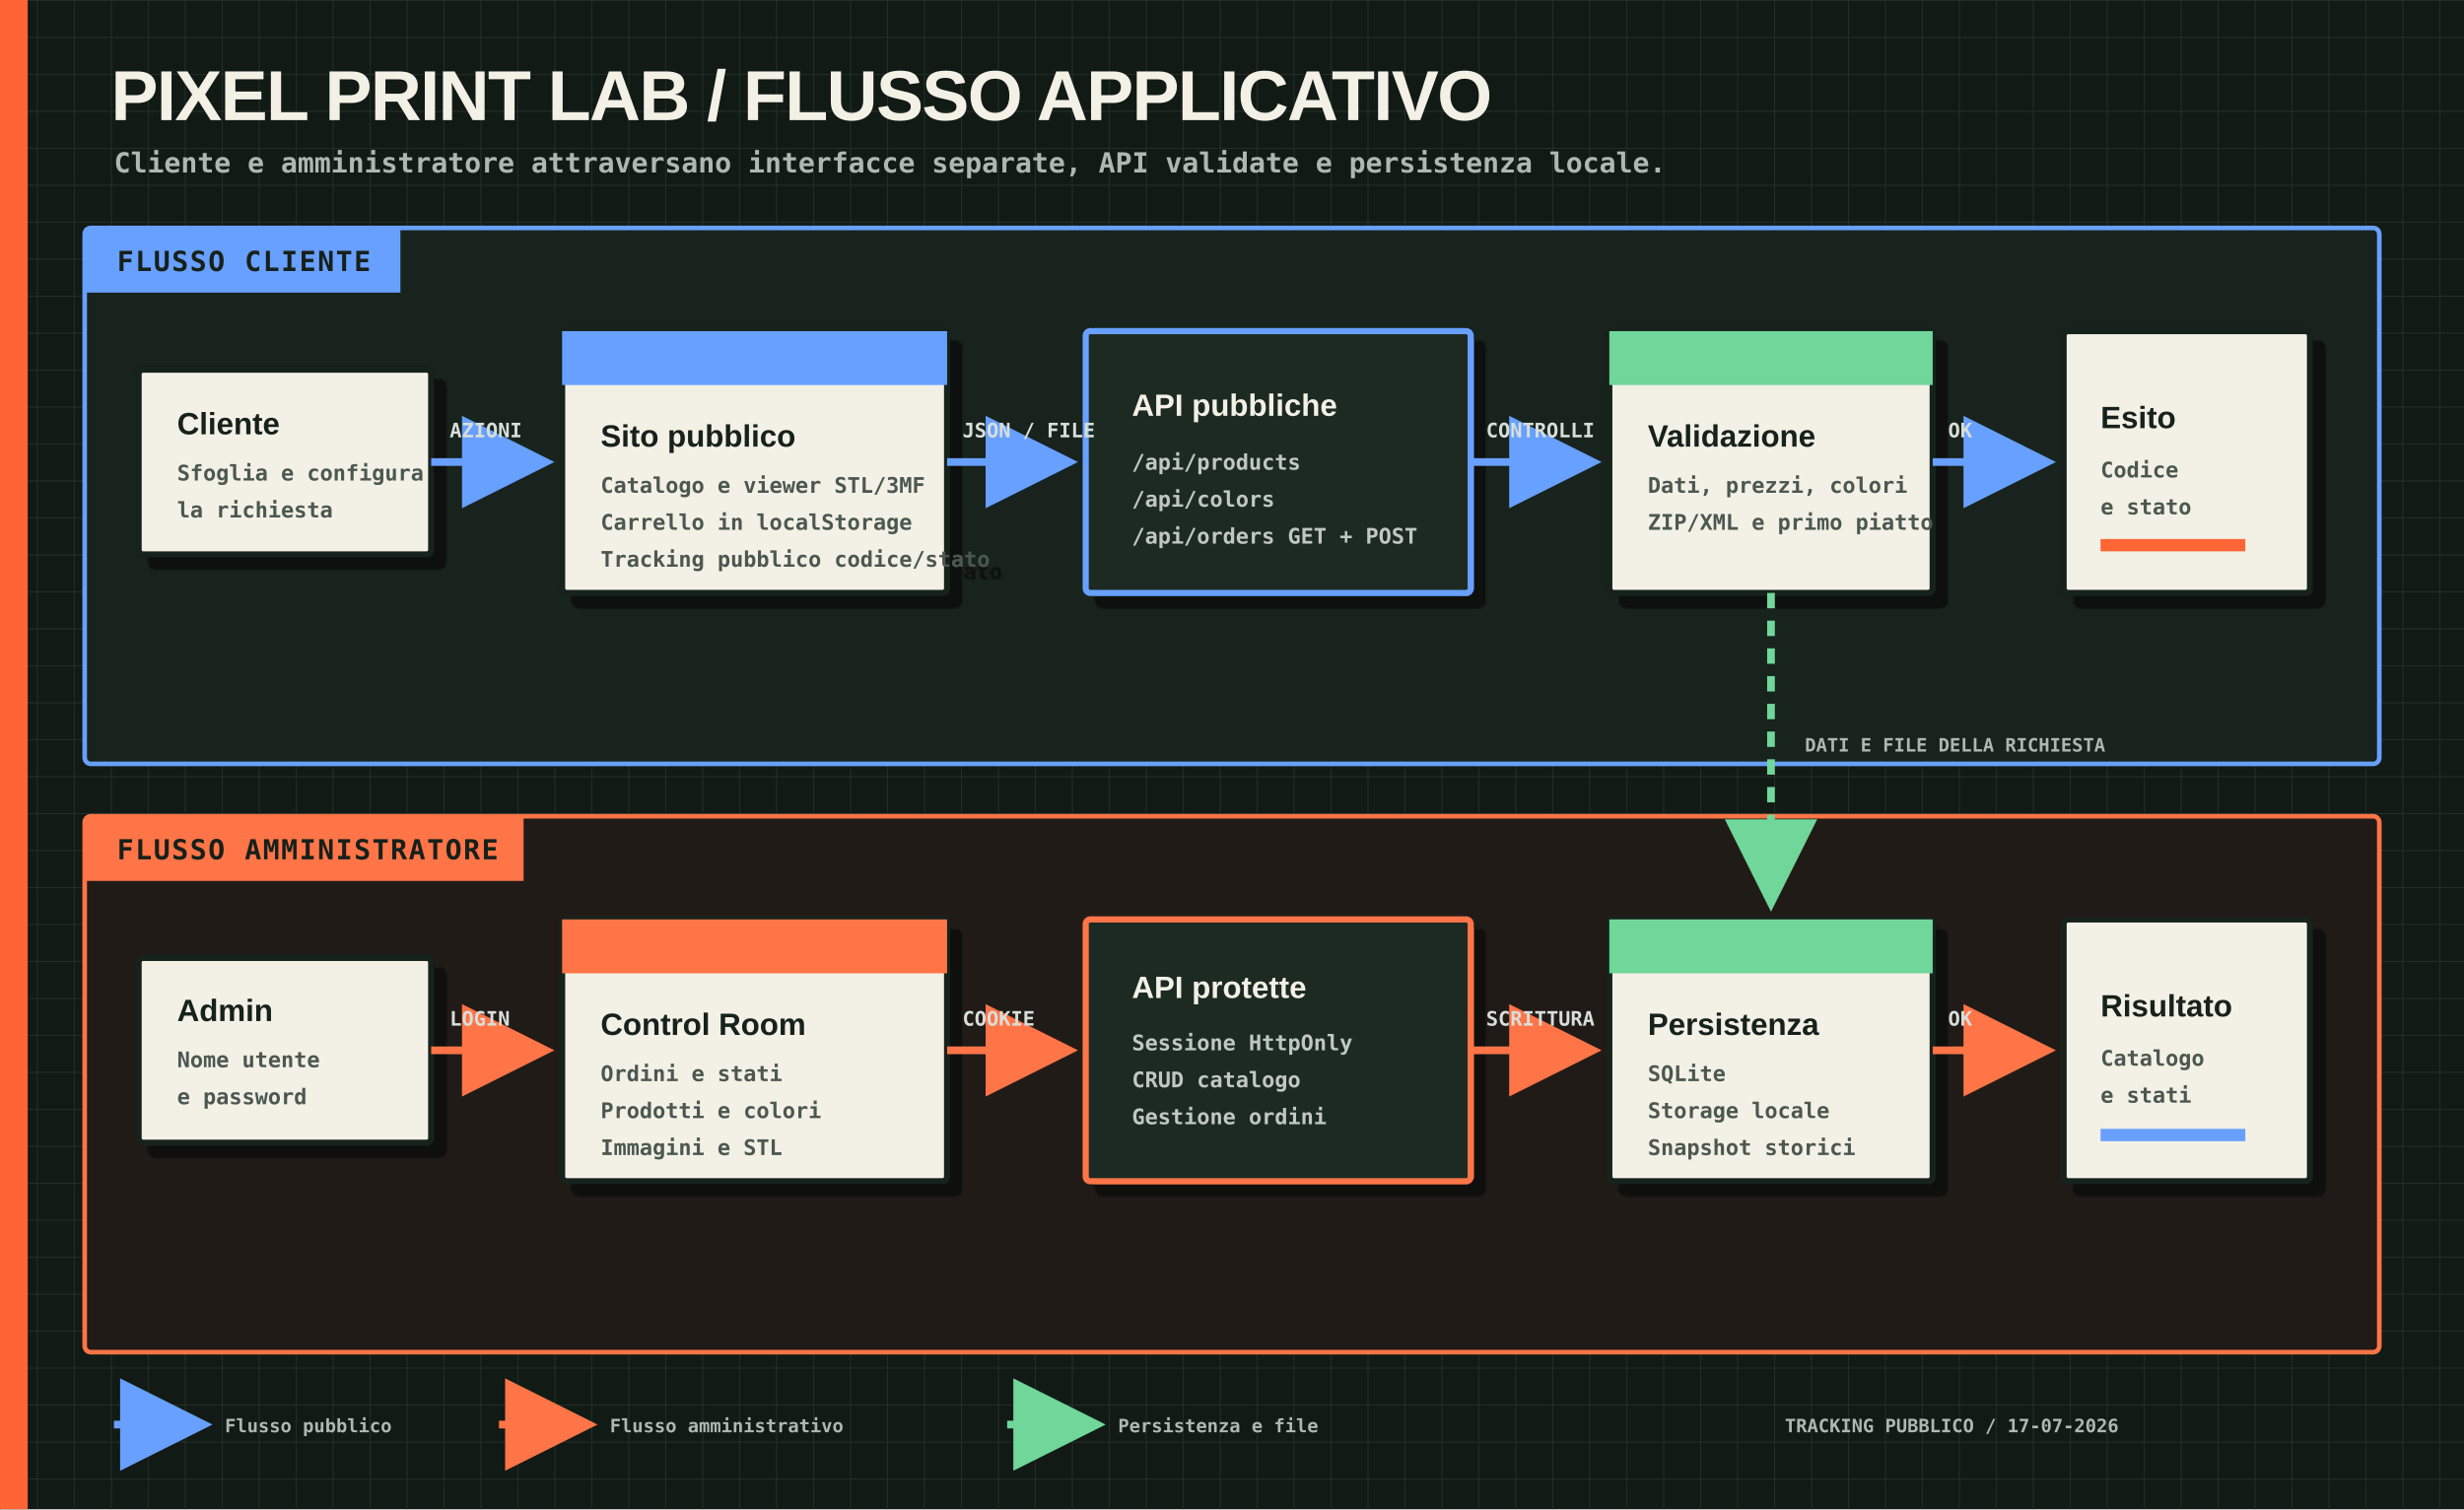
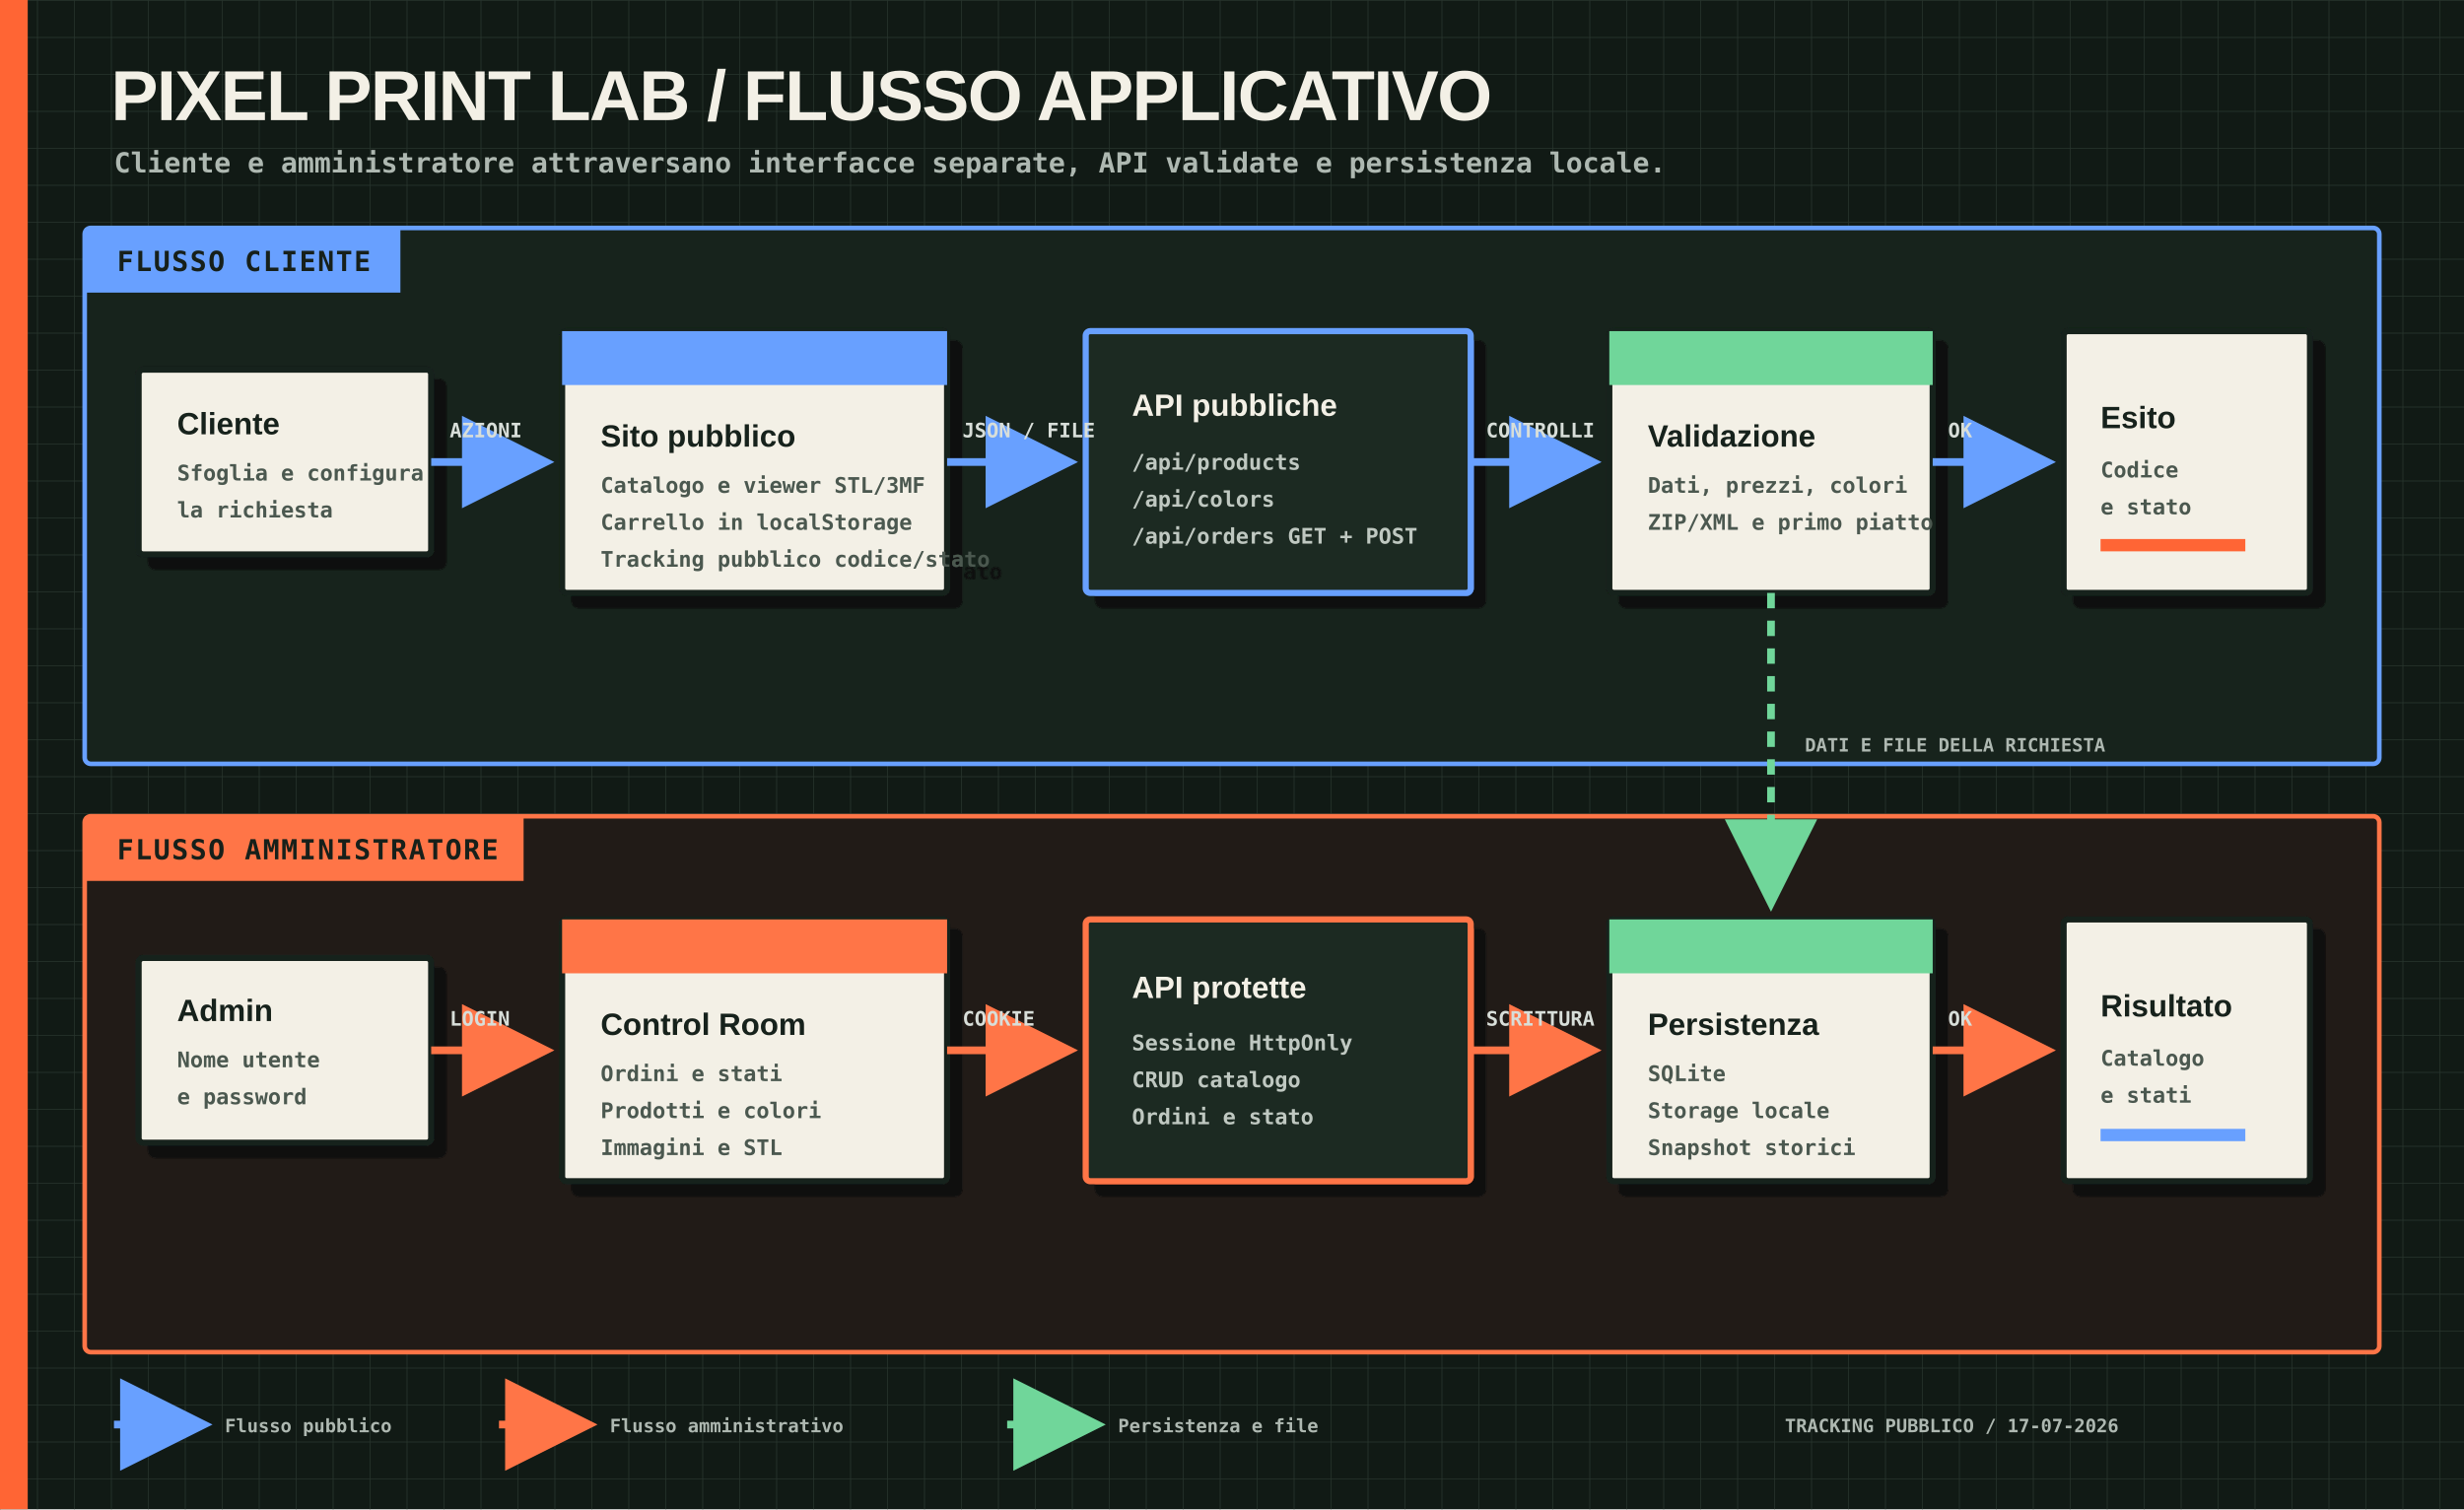
<svg xmlns="http://www.w3.org/2000/svg" width="1600" height="980" viewBox="0 0 1600 980" role="img" aria-labelledby="title description">
  <description id="description">Flussi del cliente e dell'amministratore attraverso frontend, server Express, database SQLite e storage locale.</description>
  <defs>
    <pattern id="grid" width="24" height="24" patternUnits="userSpaceOnUse">
      <path d="M 24 0 L 0 0 0 24" fill="none" stroke="#27342c" stroke-width="1" />
    </pattern>
    <marker id="arrow-blue" markerWidth="12" markerHeight="12" refX="10" refY="6" orient="auto">
      <path d="M0,0 L12,6 L0,12 Z" fill="#68a0ff" />
    </marker>
    <marker id="arrow-orange" markerWidth="12" markerHeight="12" refX="10" refY="6" orient="auto">
      <path d="M0,0 L12,6 L0,12 Z" fill="#ff7547" />
    </marker>
    <marker id="arrow-green" markerWidth="12" markerHeight="12" refX="10" refY="6" orient="auto">
      <path d="M0,0 L12,6 L0,12 Z" fill="#70d69a" />
    </marker>
    <filter id="shadow" x="-10%" y="-10%" width="130%" height="140%">
      <feDropShadow dx="8" dy="8" stdDeviation="0" flood-color="#080d0a" flood-opacity="0.9" />
    </filter>
    <style>
      .title { font: 800 46px Arial, sans-serif; fill: #f3f0e6; letter-spacing: -1px; }
      .subtitle { font: 600 18px Consolas, monospace; fill: #aeb8b1; }
      .lane-title { font: 800 18px Consolas, monospace; fill: #17201a; letter-spacing: 1px; }
      .node-title { font: 800 20px Arial, sans-serif; fill: #17201a; }
      .node-copy { font: 600 14px Consolas, monospace; fill: #4b5850; }
      .dark-title { font: 800 20px Arial, sans-serif; fill: #f3f0e6; }
      .dark-copy { font: 600 14px Consolas, monospace; fill: #bfc8c1; }
      .label { font: 700 13px Consolas, monospace; fill: #d8ded9; }
      .small { font: 700 12px Consolas, monospace; fill: #aeb8b1; }
      .public-flow { fill: none; stroke: #68a0ff; stroke-width: 5; marker-end: url(#arrow-blue); }
      .admin-flow { fill: none; stroke: #ff7547; stroke-width: 5; marker-end: url(#arrow-orange); }
      .data-flow { fill: none; stroke: #70d69a; stroke-width: 5; marker-end: url(#arrow-green); }
      .dash { stroke-dasharray: 10 8; }
    </style>
  </defs>
  <rect width="1600" height="980" fill="#111a15" />
  <rect width="1600" height="980" fill="url(#grid)" />
  <rect x="0" y="0" width="18" height="980" fill="#ff6534" />
  <text x="72" y="78" class="title">PIXEL PRINT LAB / FLUSSO APPLICATIVO</text>
  <text x="74" y="112" class="subtitle">Cliente e amministratore attraversano interfacce separate, API validate e persistenza locale.</text>
  <rect x="55" y="148" width="1490" height="348" rx="4" fill="#17231c" stroke="#68a0ff" stroke-width="3" />
  <rect x="55" y="148" width="205" height="42" fill="#68a0ff" />
  <text x="76" y="176" class="lane-title">FLUSSO CLIENTE</text>
  <g filter="url(#shadow)">
    <rect x="90" y="240" width="190" height="120" rx="3" fill="#f3f0e6" stroke="#17201a" stroke-width="4" />
    <text x="115" y="282" class="node-title">Cliente</text>
    <text x="115" y="312" class="node-copy">Sfoglia e configura</text>
    <text x="115" y="336" class="node-copy">la richiesta</text>
  </g>
  <g filter="url(#shadow)">
    <rect x="365" y="215" width="250" height="170" rx="3" fill="#f3f0e6" stroke="#17201a" stroke-width="4" />
    <rect x="365" y="215" width="250" height="35" fill="#68a0ff" />
    <text x="390" y="290" class="node-title">Sito pubblico</text>
    <text x="390" y="320" class="node-copy">Catalogo e viewer STL/3MF</text>
    <text x="390" y="344" class="node-copy">Carrello in localStorage</text>
    <text x="390" y="368" class="node-copy">Tracking pubblico codice/stato</text>
  </g>
  <g filter="url(#shadow)">
    <rect x="705" y="215" width="250" height="170" rx="3" fill="#1d2a22" stroke="#68a0ff" stroke-width="4" />
    <text x="735" y="270" class="dark-title">API pubbliche</text>
    <text x="735" y="305" class="dark-copy">/api/products</text>
    <text x="735" y="329" class="dark-copy">/api/colors</text>
    <text x="735" y="353" class="dark-copy">/api/orders GET + POST</text>
  </g>
  <g filter="url(#shadow)">
    <rect x="1045" y="215" width="210" height="170" rx="3" fill="#f3f0e6" stroke="#17201a" stroke-width="4" />
    <rect x="1045" y="215" width="210" height="35" fill="#70d69a" />
    <text x="1070" y="290" class="node-title">Validazione</text>
    <text x="1070" y="320" class="node-copy">Dati, prezzi, colori</text>
    <text x="1070" y="344" class="node-copy">ZIP/XML e primo piatto</text>
  </g>
  <g filter="url(#shadow)">
    <rect x="1340" y="215" width="160" height="170" rx="3" fill="#f3f0e6" stroke="#17201a" stroke-width="4" />
    <text x="1364" y="278" class="node-title">Esito</text>
    <text x="1364" y="310" class="node-copy">Codice</text>
    <text x="1364" y="334" class="node-copy">e stato</text>
    <rect x="1364" y="350" width="94" height="8" fill="#ff6534" />
  </g>
  <path d="M280 300 H350" class="public-flow" />
  <path d="M615 300 H690" class="public-flow" />
  <path d="M955 300 H1030" class="public-flow" />
  <path d="M1255 300 H1325" class="public-flow" />
  <text x="292" y="284" class="label">AZIONI</text>
  <text x="625" y="284" class="label">JSON / FILE</text>
  <text x="965" y="284" class="label">CONTROLLI</text>
  <text x="1265" y="284" class="label">OK</text>
  <rect x="55" y="530" width="1490" height="348" rx="4" fill="#211b17" stroke="#ff7547" stroke-width="3" />
  <rect x="55" y="530" width="285" height="42" fill="#ff7547" />
  <text x="76" y="558" class="lane-title">FLUSSO AMMINISTRATORE</text>
  <g filter="url(#shadow)">
    <rect x="90" y="622" width="190" height="120" rx="3" fill="#f3f0e6" stroke="#17201a" stroke-width="4" />
    <text x="115" y="663" class="node-title">Admin</text>
    <text x="115" y="693" class="node-copy">Nome utente</text>
    <text x="115" y="717" class="node-copy">e password</text>
  </g>
  <g filter="url(#shadow)">
    <rect x="365" y="597" width="250" height="170" rx="3" fill="#f3f0e6" stroke="#17201a" stroke-width="4" />
    <rect x="365" y="597" width="250" height="35" fill="#ff7547" />
    <text x="390" y="672" class="node-title">Control Room</text>
    <text x="390" y="702" class="node-copy">Ordini e stati</text>
    <text x="390" y="726" class="node-copy">Prodotti e colori</text>
    <text x="390" y="750" class="node-copy">Immagini e STL</text>
  </g>
  <g filter="url(#shadow)">
    <rect x="705" y="597" width="250" height="170" rx="3" fill="#1d2a22" stroke="#ff7547" stroke-width="4" />
    <text x="735" y="648" class="dark-title">API protette</text>
    <text x="735" y="682" class="dark-copy">Sessione HttpOnly</text>
    <text x="735" y="706" class="dark-copy">CRUD catalogo</text>
-     <text x="735" y="730" class="dark-copy">Gestione ordini</text>
+     <text x="735" y="730" class="dark-copy">Ordini e stato</text>
  </g>
  <g filter="url(#shadow)">
    <rect x="1045" y="597" width="210" height="170" rx="3" fill="#f3f0e6" stroke="#17201a" stroke-width="4" />
    <rect x="1045" y="597" width="210" height="35" fill="#70d69a" />
    <text x="1070" y="672" class="node-title">Persistenza</text>
    <text x="1070" y="702" class="node-copy">SQLite</text>
    <text x="1070" y="726" class="node-copy">Storage locale</text>
    <text x="1070" y="750" class="node-copy">Snapshot storici</text>
  </g>
  <g filter="url(#shadow)">
    <rect x="1340" y="597" width="160" height="170" rx="3" fill="#f3f0e6" stroke="#17201a" stroke-width="4" />
    <text x="1364" y="660" class="node-title">Risultato</text>
    <text x="1364" y="692" class="node-copy">Catalogo</text>
    <text x="1364" y="716" class="node-copy">e stati</text>
    <rect x="1364" y="733" width="94" height="8" fill="#68a0ff" />
  </g>
  <path d="M280 682 H350" class="admin-flow" />
  <path d="M615 682 H690" class="admin-flow" />
  <path d="M955 682 H1030" class="admin-flow" />
  <path d="M1255 682 H1325" class="admin-flow" />
  <text x="292" y="666" class="label">LOGIN</text>
  <text x="625" y="666" class="label">COOKIE</text>
  <text x="965" y="666" class="label">SCRITTURA</text>
  <text x="1265" y="666" class="label">OK</text>
  <path d="M1150 385 V582" class="data-flow dash" />
  <text x="1172" y="488" class="small">DATI E FILE DELLA RICHIESTA</text>
  <g transform="translate(74 925)">
    <line x1="0" y1="0" x2="54" y2="0" class="public-flow" />
    <text x="72" y="5" class="small">Flusso pubblico</text>
    <line x1="250" y1="0" x2="304" y2="0" class="admin-flow" />
    <text x="322" y="5" class="small">Flusso amministrativo</text>
    <line x1="580" y1="0" x2="634" y2="0" class="data-flow" />
    <text x="652" y="5" class="small">Persistenza e file</text>
    <text x="1085" y="5" class="small">TRACKING PUBBLICO / 17-07-2026</text>
  </g>
</svg>
